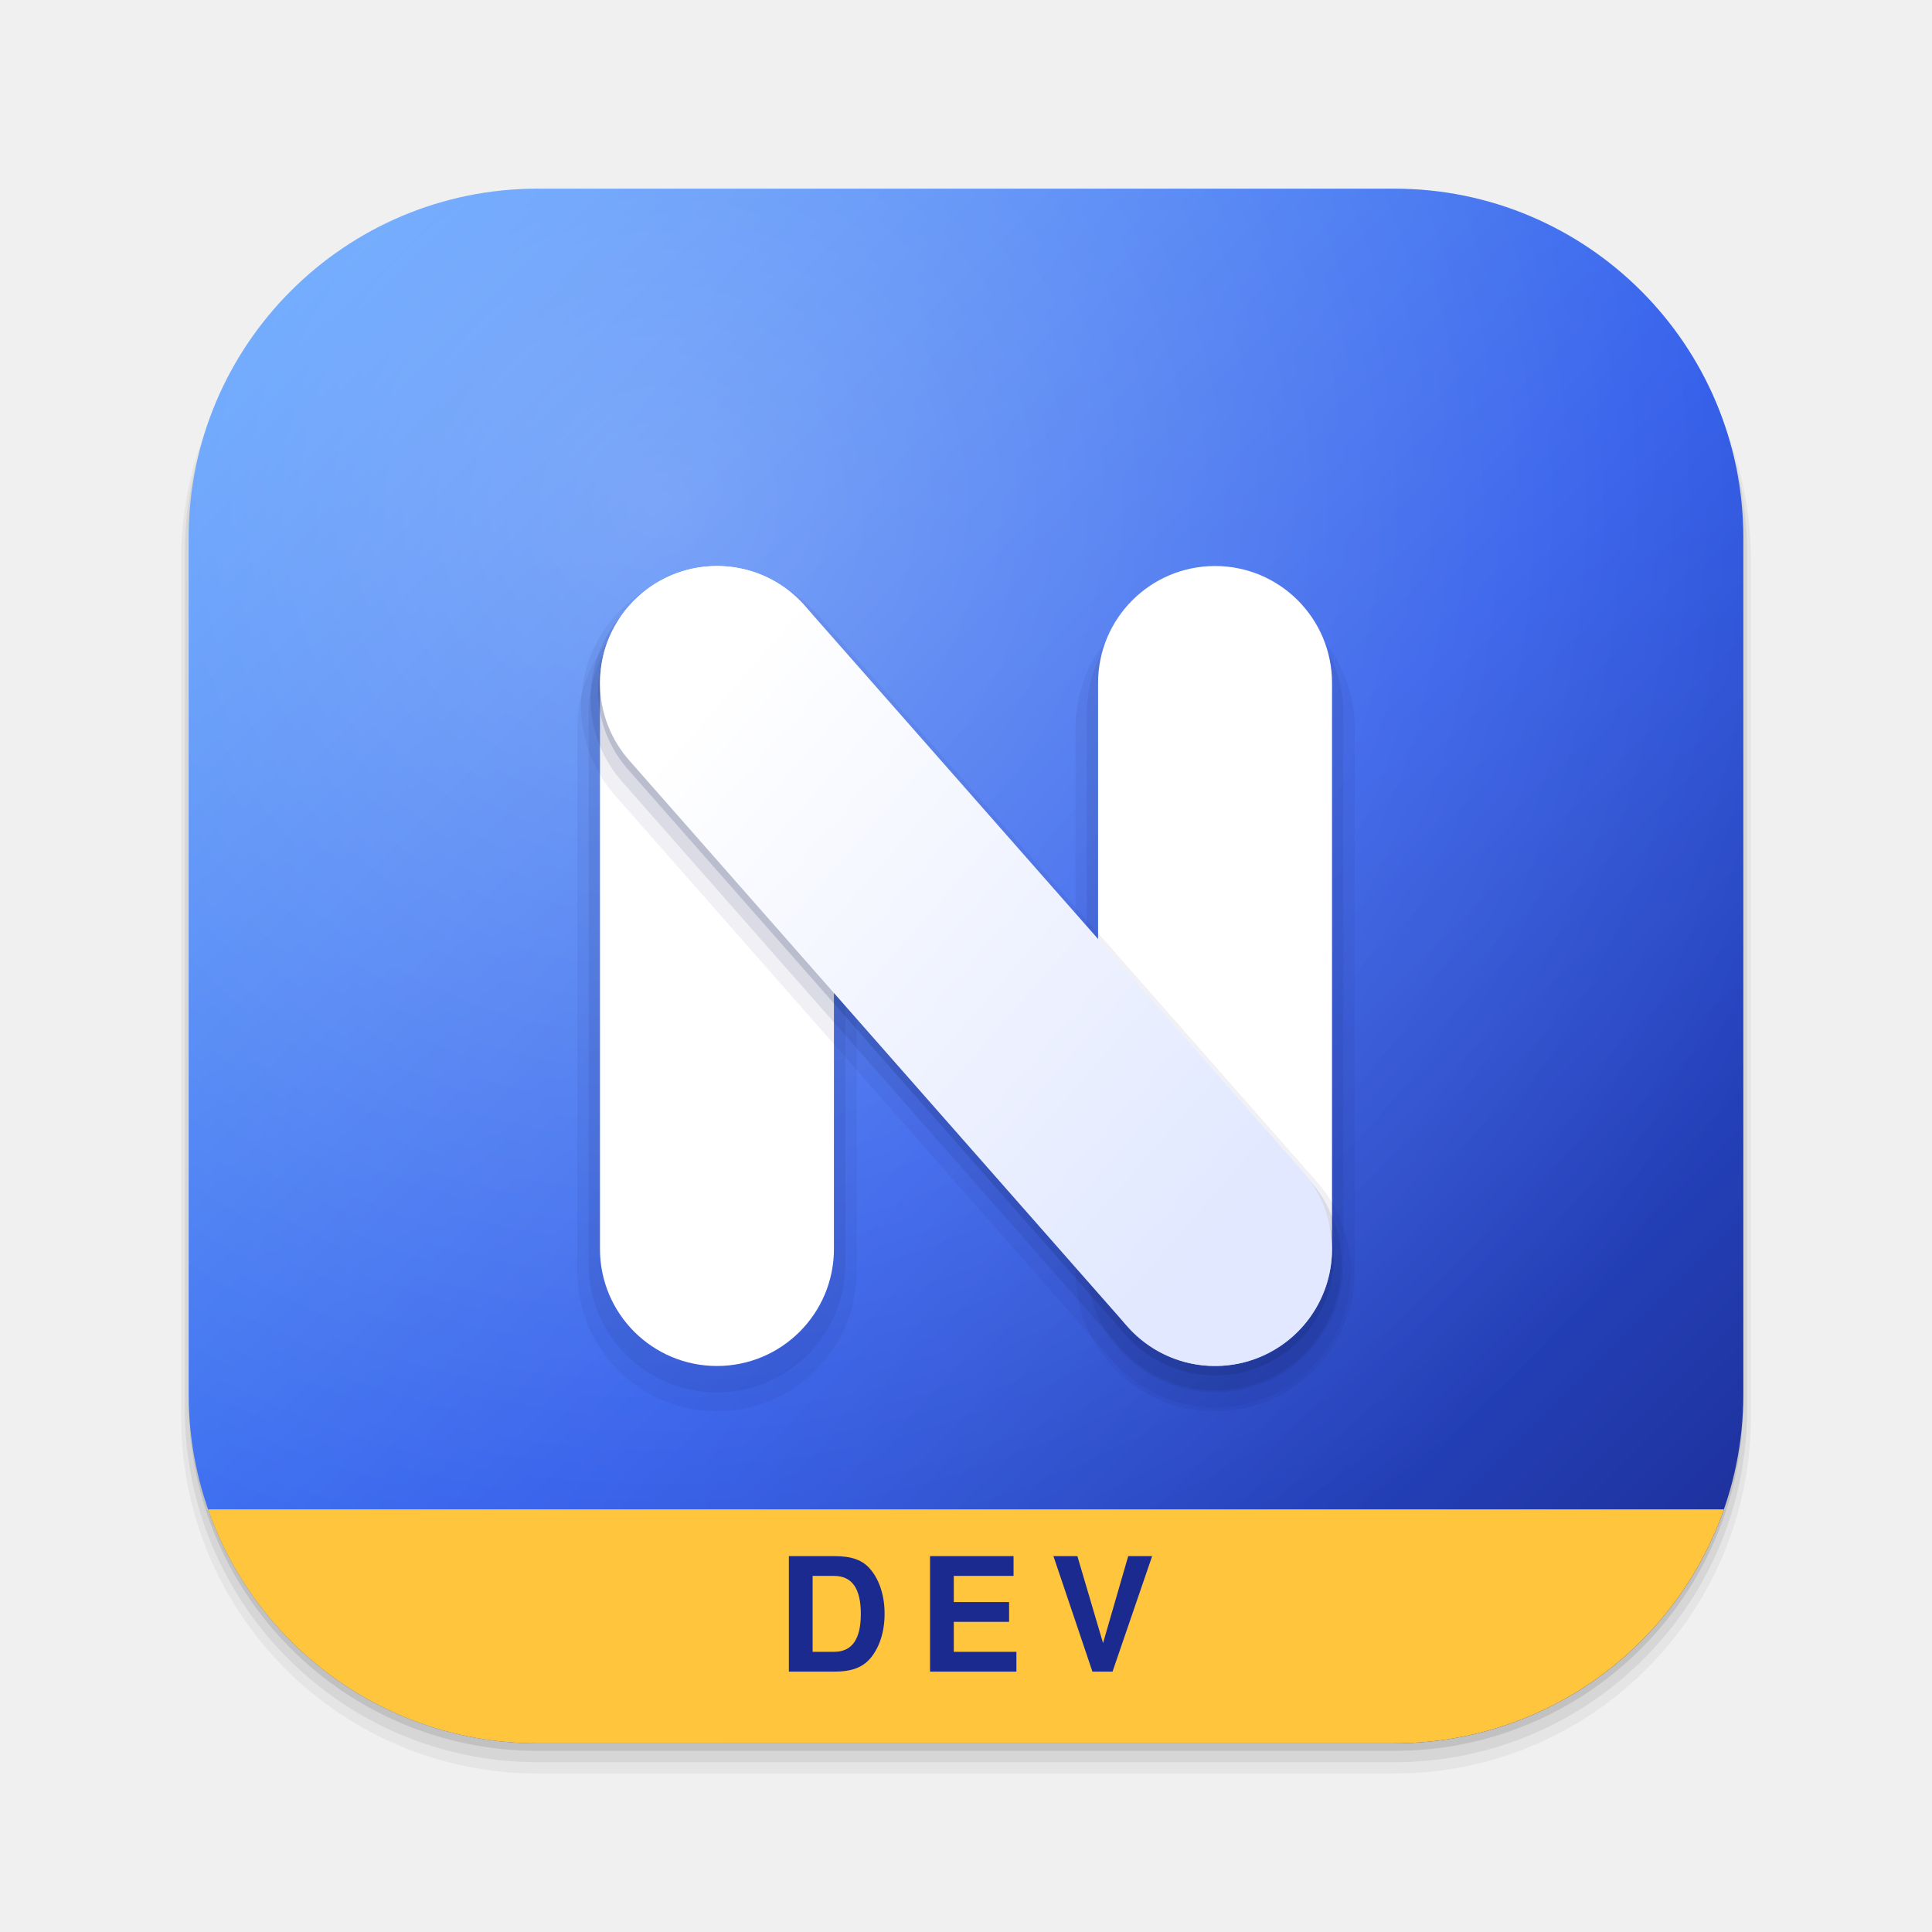
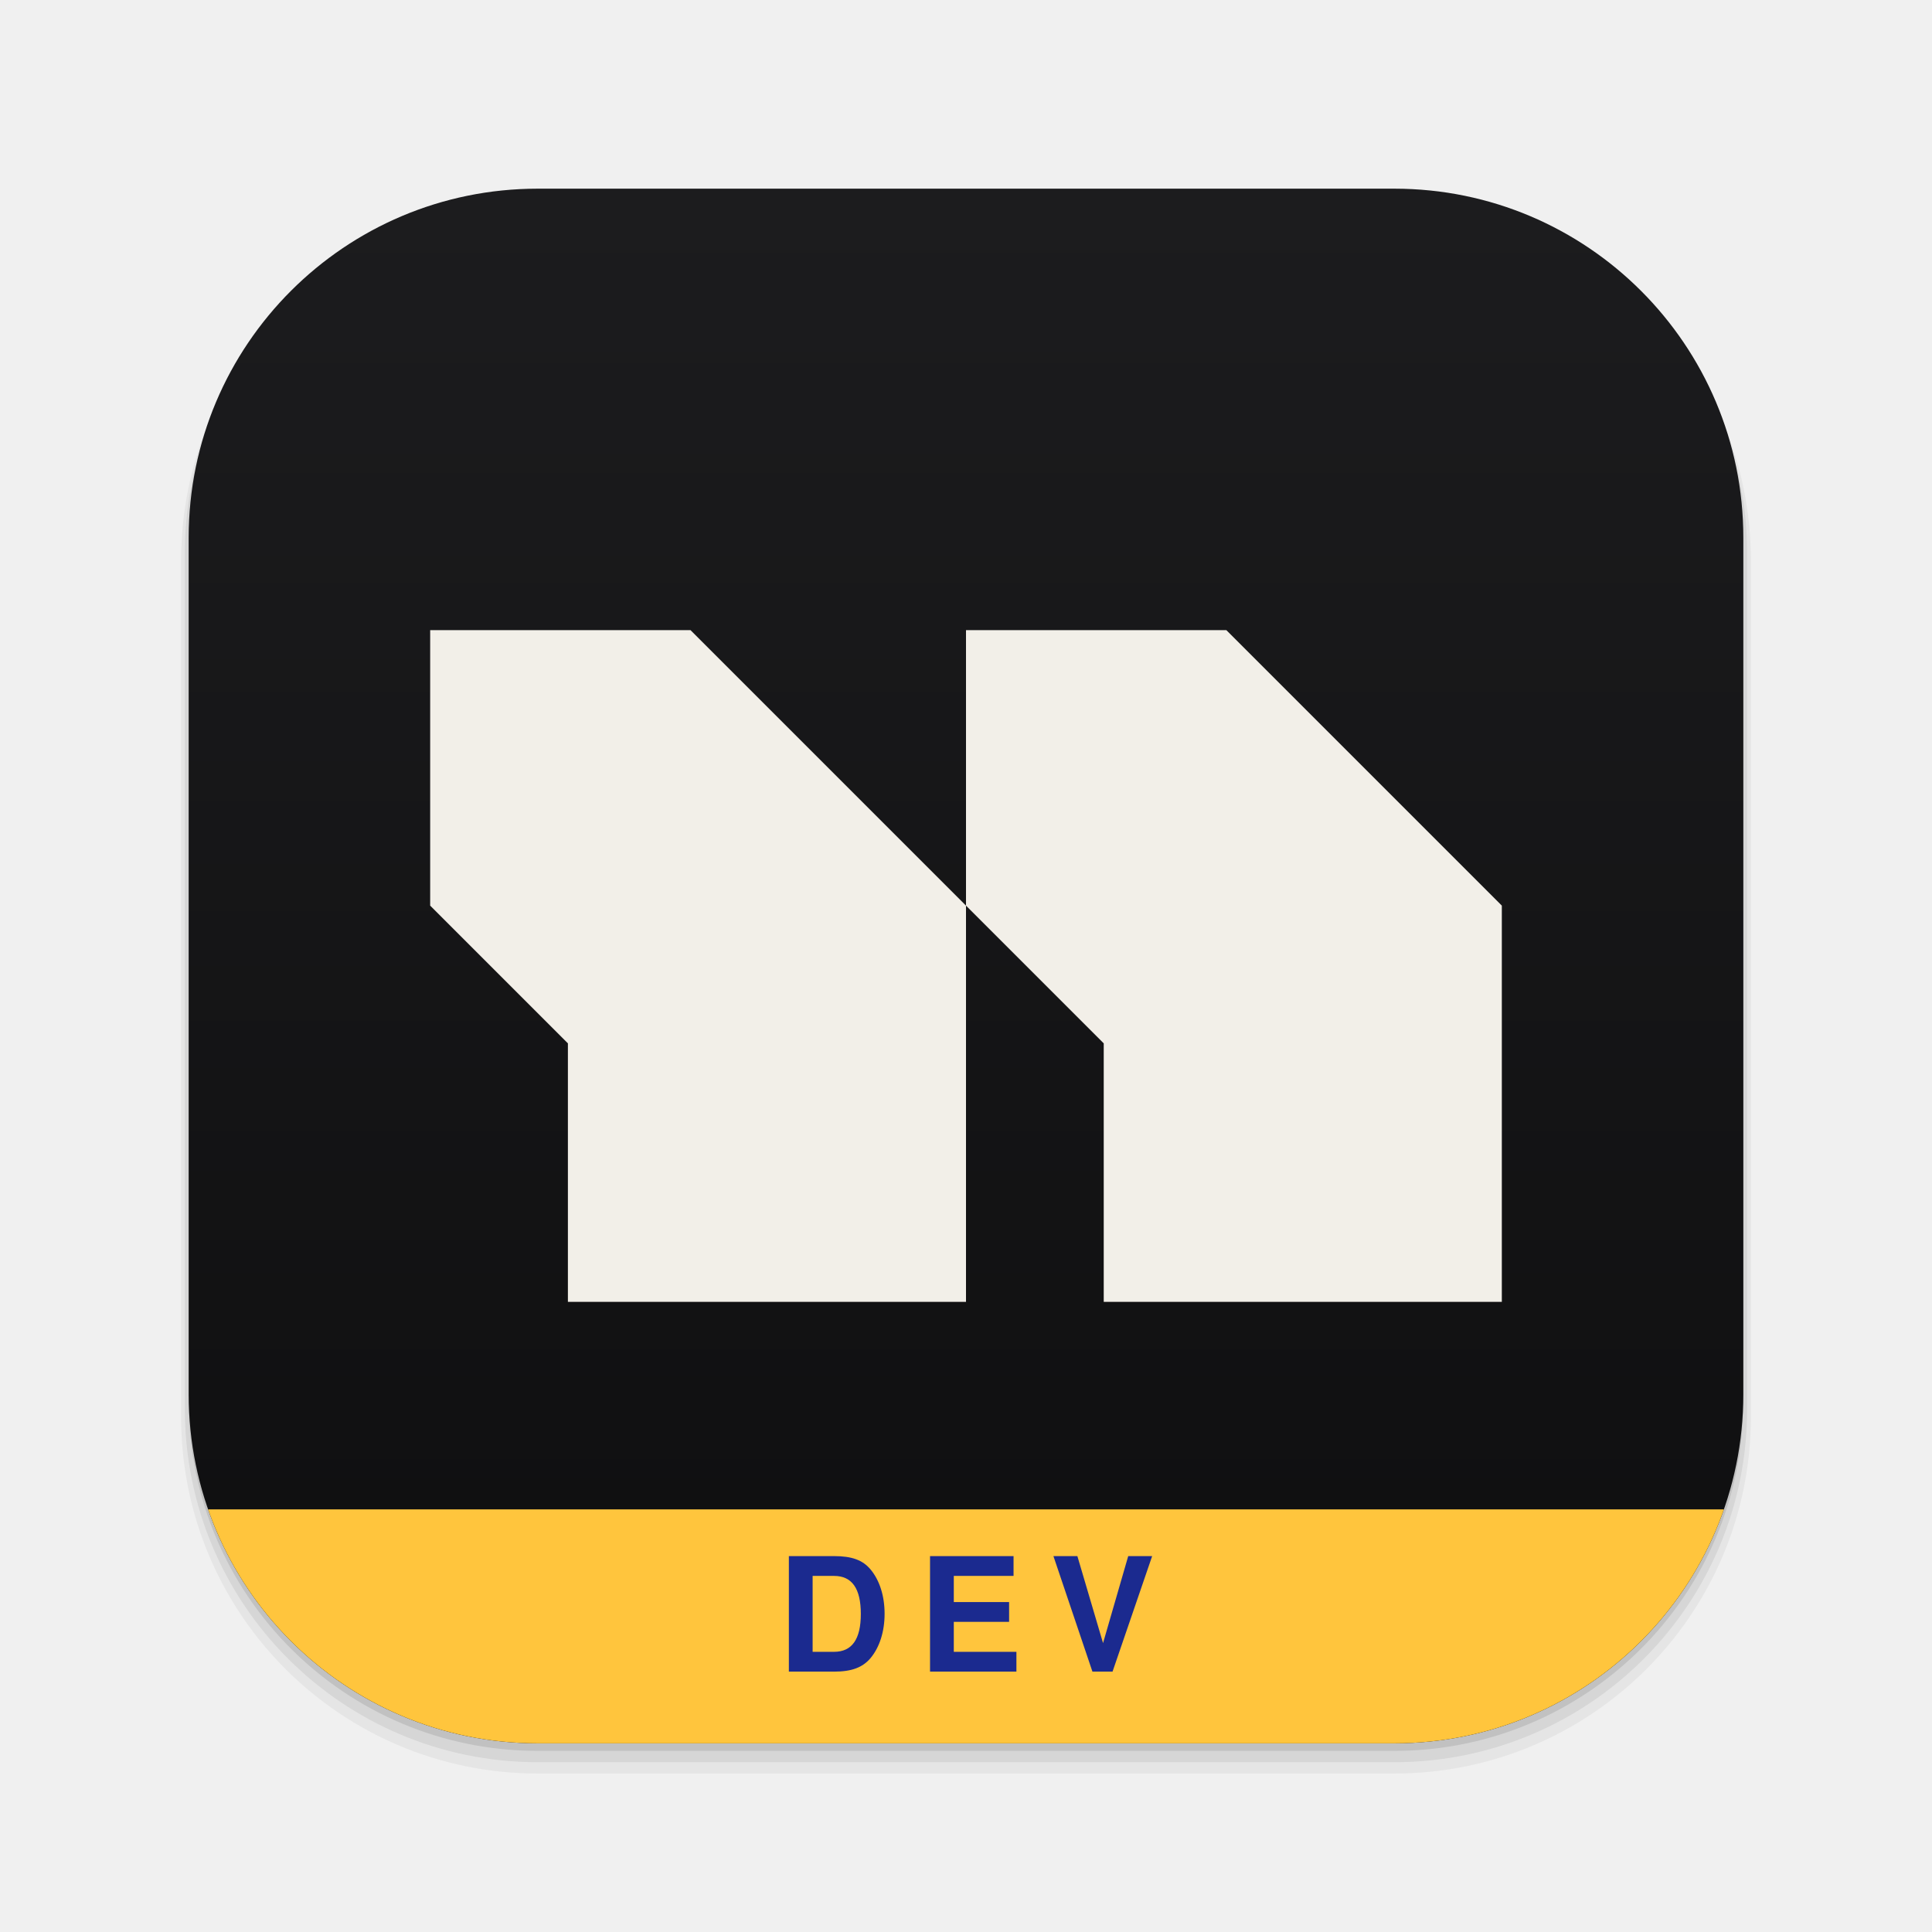
<svg xmlns="http://www.w3.org/2000/svg" width="1024" height="1024" viewBox="0 0 1024 1024">
  <defs>
-     <linearGradient id="bg" x1="0" y1="0" x2="1" y2="1">
-       <stop offset="0" stop-color="#5AA2FF" />
-       <stop offset="0.55" stop-color="#2F5BEA" />
-       <stop offset="1" stop-color="#1B2A8F" />
-     </linearGradient>
-     <radialGradient id="glow" cx="0.3" cy="0.2" r="0.8">
-       <stop offset="0" stop-color="#fff" stop-opacity="0.28" />
-       <stop offset="1" stop-color="#fff" stop-opacity="0" />
-     </radialGradient>
-     <linearGradient id="fold" x1="0" y1="0" x2="1" y2="1">
-       <stop offset="0" stop-color="#FFFFFF" />
-       <stop offset="1" stop-color="#E1E8FF" />
+     <linearGradient id="bg" x1="0" y1="0" x2="0" y2="1">
+       <stop offset="0" stop-color="#1C1C1E" />
+       <stop offset="1" stop-color="#0E0E0F" />
    </linearGradient>
    <clipPath id="tile">
      <rect x="100" y="100" width="824" height="824" rx="185" />
    </clipPath>
  </defs>
  <g fill="#000">
    <rect x="96" y="108" width="832" height="832" rx="189" opacity="0.05" />
    <rect x="98" y="106" width="828" height="828" rx="187" opacity="0.07" />
    <rect x="100" y="104" width="824" height="824" rx="185" opacity="0.1" />
  </g>
  <rect x="100" y="100" width="824" height="824" rx="185" fill="url(#bg)" />
-   <g clip-path="url(#tile)">
-     <rect x="100" y="100" width="824" height="824" fill="url(#glow)" />
-     <g fill="#0A1850">
-       <rect x="306" y="312" width="148" height="436" rx="74" opacity="0.06" />
-       <rect x="570" y="312" width="148" height="436" rx="74" opacity="0.06" />
-       <rect x="312" y="310" width="136" height="428" rx="68" opacity="0.08" />
-       <rect x="576" y="310" width="136" height="428" rx="68" opacity="0.08" />
-     </g>
+   <g fill="#F2EFE8">
+     <polygon points="228,334 366,334 512,480 512,690 301,690 301,553 228,480" />
+     <polygon points="512,334 650,334 796,480 796,690 585,690 585,553 512,480" />
  </g>
-   <rect x="318" y="300" width="124" height="424" rx="62" fill="#fff" />
-   <rect x="582" y="300" width="124" height="424" rx="62" fill="#fff" />
-   <line x1="380" y1="374" x2="644" y2="674" stroke="#0A1850" stroke-width="144" stroke-linecap="round" opacity="0.06" />
-   <line x1="380" y1="370" x2="644" y2="670" stroke="#0A1850" stroke-width="134" stroke-linecap="round" opacity="0.1" />
-   <line x1="380" y1="366" x2="644" y2="666" stroke="#0A1850" stroke-width="126" stroke-linecap="round" opacity="0.16" />
-   <line x1="380" y1="362" x2="644" y2="662" stroke="url(#fold)" stroke-width="124" stroke-linecap="round" />
  <g clip-path="url(#tile)">
    <rect x="100" y="800" width="824" height="124" fill="#FFC53D" />
    <text x="512" y="886" text-anchor="middle" font-family="Helvetica Neue" font-weight="bold" font-size="84" letter-spacing="14" fill="#1B2A8F">DEV</text>
  </g>
</svg>
